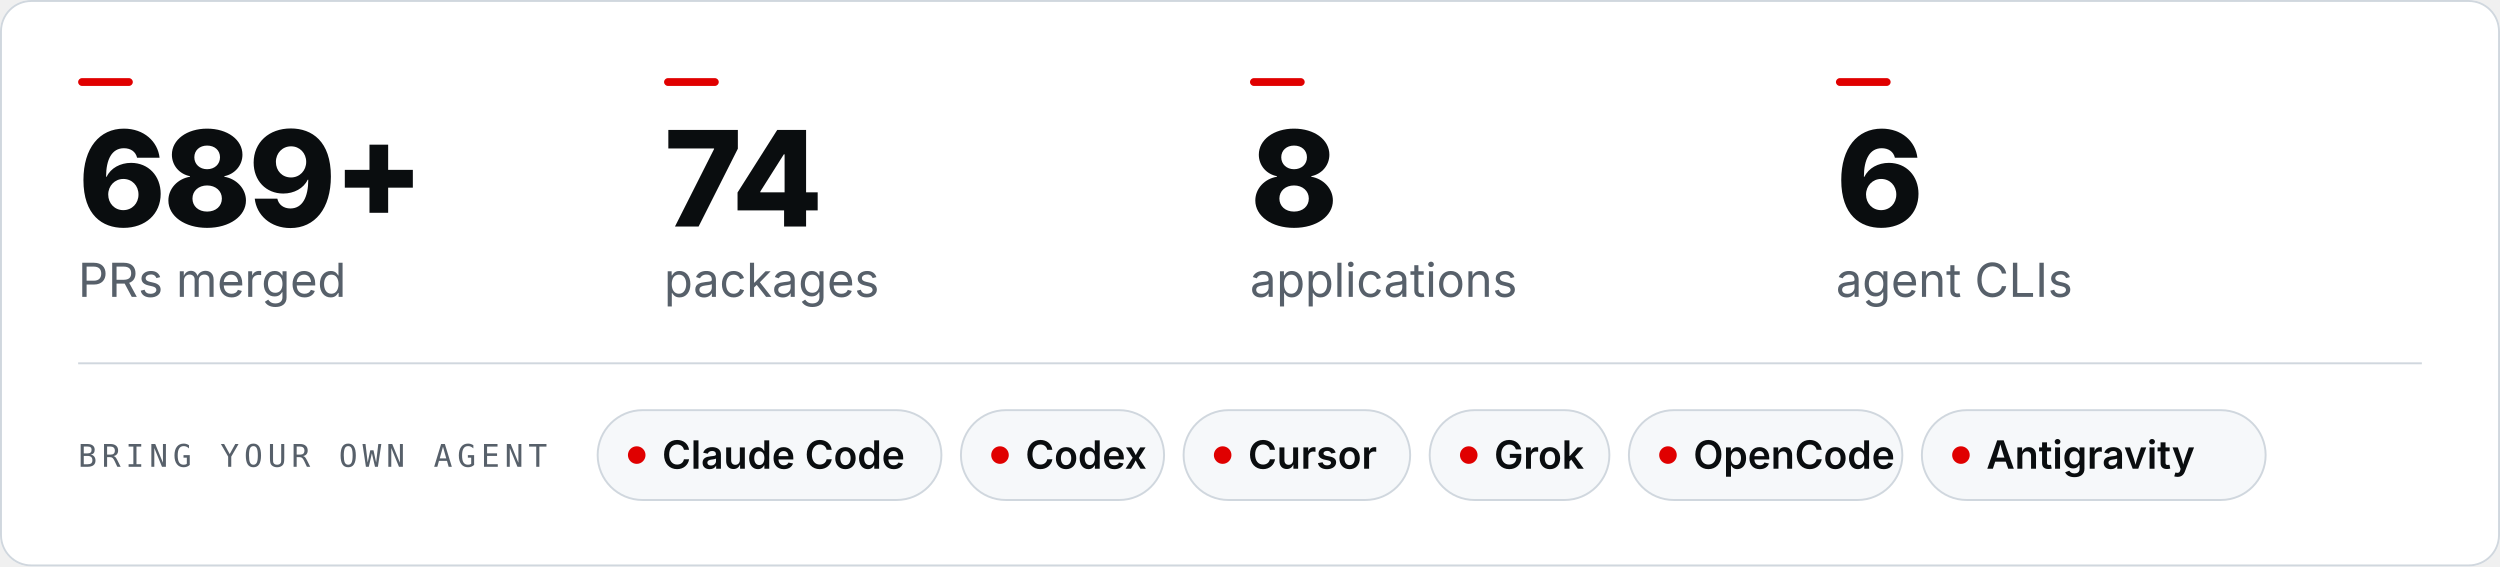
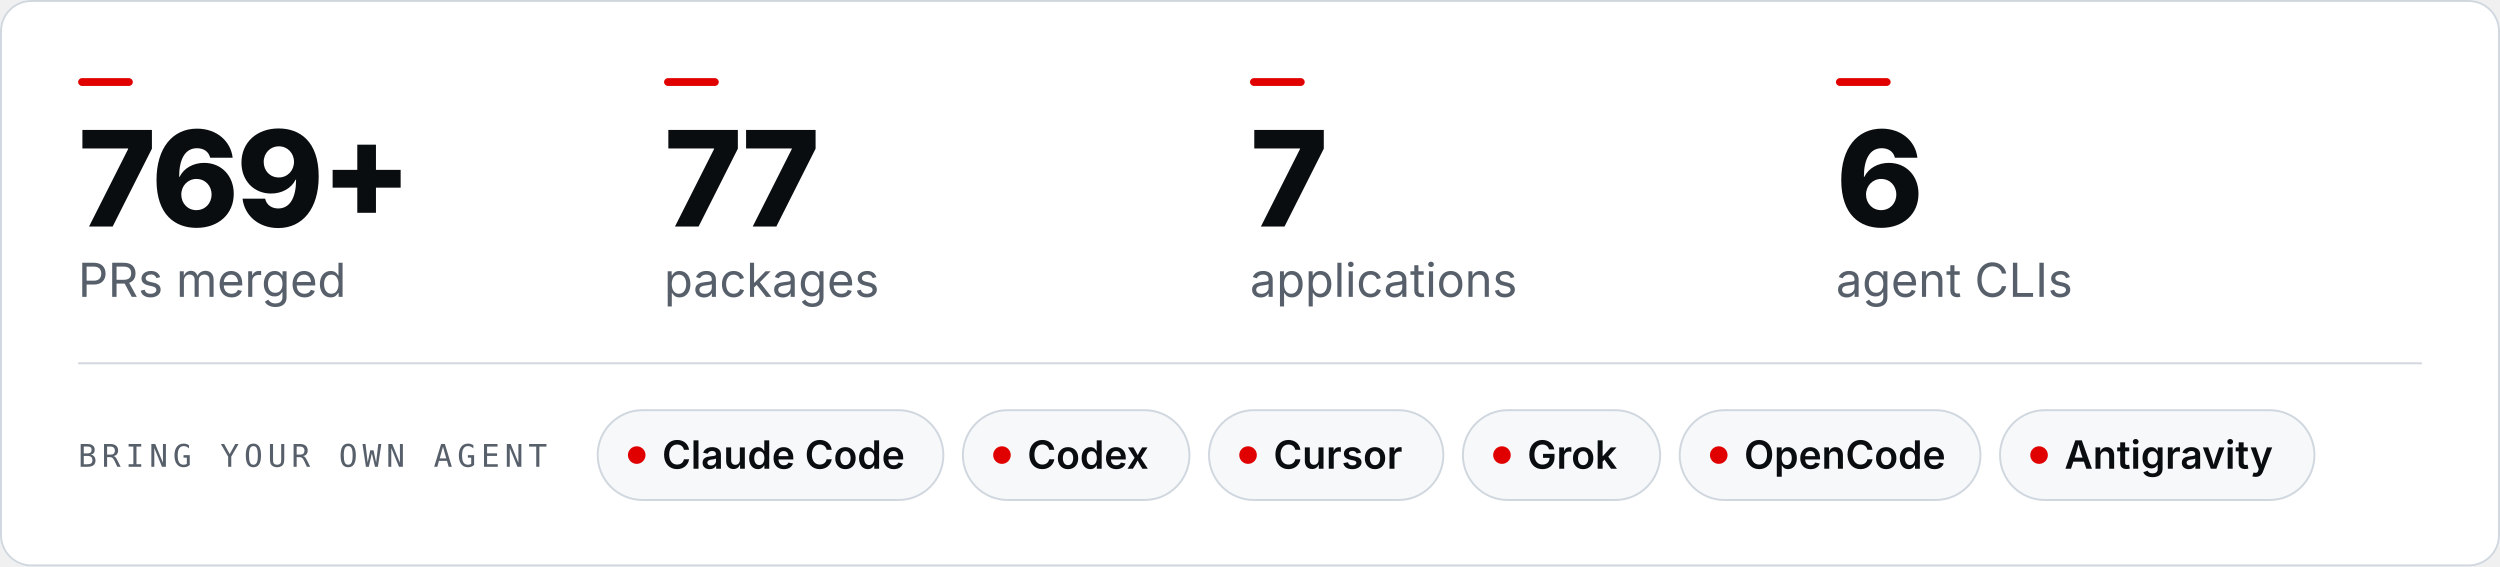
<svg xmlns="http://www.w3.org/2000/svg" width="1280" height="290" viewBox="0 0 1280 290" fill="none" role="img">
  <style>
  .sans { font-family: Inter, -apple-system, 'Segoe UI', Helvetica, Arial, sans-serif; }
  .mono { font-family: 'JetBrains Mono', SFMono-Regular, Menlo, Consolas, monospace; }
-   
</style>
  <defs>
    <clipPath id="round">
      <rect width="1280" height="290" rx="16" />
    </clipPath>
-     <pattern id="grid" width="32" height="32" patternUnits="userSpaceOnUse">
-       <path d="M32 0H0V32" stroke="#EEF1F4" stroke-width="1" />
-     </pattern>
  </defs>
  <g clip-path="url(#round)">
    <rect width="1280" height="290" fill="#FFFFFF" />
    <line x1="40" y1="186" x2="1240" y2="186" stroke="#D0D7DE" />
    <rect x="40" y="40" width="28" height="4" rx="2" fill="#E00000" />
-     <text class="sans" x="40" y="116" font-size="68" font-weight="800" letter-spacing="-1.5" fill="#0A0D0F">689+</text>
+     <text class="sans" x="40" y="116" font-size="68" font-weight="800" letter-spacing="-1.5" fill="#0A0D0F">769+</text>
    <text class="sans" x="40" y="152" font-size="24" fill="#57606A">PRs merged</text>
    <rect x="340" y="40" width="28" height="4" rx="2" fill="#E00000" />
-     <text class="sans" x="340" y="116" font-size="68" font-weight="800" letter-spacing="-1.5" fill="#0A0D0F">74</text>
+     <text class="sans" x="340" y="116" font-size="68" font-weight="800" letter-spacing="-1.5" fill="#0A0D0F">77</text>
    <text class="sans" x="340" y="152" font-size="24" fill="#57606A">packages</text>
    <rect x="640" y="40" width="28" height="4" rx="2" fill="#E00000" />
-     <text class="sans" x="640" y="116" font-size="68" font-weight="800" letter-spacing="-1.5" fill="#0A0D0F">8</text>
+     <text class="sans" x="640" y="116" font-size="68" font-weight="800" letter-spacing="-1.5" fill="#0A0D0F">7</text>
    <text class="sans" x="640" y="152" font-size="24" fill="#57606A">applications</text>
    <rect x="940" y="40" width="28" height="4" rx="2" fill="#E00000" />
    <text class="sans" x="940" y="116" font-size="68" font-weight="800" letter-spacing="-1.5" fill="#0A0D0F">6</text>
    <text class="sans" x="940" y="152" font-size="24" fill="#57606A">agent CLIs</text>
    <text class="mono" x="40" y="239" font-size="16" letter-spacing="2.5" fill="#57606A">BRING YOUR OWN AGENT</text>
-     <rect x="306" y="210" width="176" height="46" rx="23" fill="#F6F8FA" stroke="#D0D7DE" />
+     <rect x="306" y="210" width="177" height="46" rx="23" fill="#F6F8FA" stroke="#D0D7DE" />
    <circle cx="326" cy="233" r="4.5" fill="#E00000" />
    <text class="sans" x="339" y="240" font-size="20" font-weight="600" fill="#0A0D0F">Claude Code</text>
-     <rect x="492" y="210" width="104" height="46" rx="23" fill="#F6F8FA" stroke="#D0D7DE" />
-     <circle cx="512" cy="233" r="4.5" fill="#E00000" />
-     <text class="sans" x="525" y="240" font-size="20" font-weight="600" fill="#0A0D0F">Codex</text>
-     <rect x="606" y="210" width="116" height="46" rx="23" fill="#F6F8FA" stroke="#D0D7DE" />
-     <circle cx="626" cy="233" r="4.5" fill="#E00000" />
-     <text class="sans" x="639" y="240" font-size="20" font-weight="600" fill="#0A0D0F">Cursor</text>
-     <rect x="732" y="210" width="92" height="46" rx="23" fill="#F6F8FA" stroke="#D0D7DE" />
-     <circle cx="752" cy="233" r="4.5" fill="#E00000" />
-     <text class="sans" x="765" y="240" font-size="20" font-weight="600" fill="#0A0D0F">Grok</text>
-     <rect x="834" y="210" width="140" height="46" rx="23" fill="#F6F8FA" stroke="#D0D7DE" />
-     <circle cx="854" cy="233" r="4.5" fill="#E00000" />
-     <text class="sans" x="867" y="240" font-size="20" font-weight="600" fill="#0A0D0F">OpenCode</text>
-     <rect x="984" y="210" width="176" height="46" rx="23" fill="#F6F8FA" stroke="#D0D7DE" />
-     <circle cx="1004" cy="233" r="4.5" fill="#E00000" />
-     <text class="sans" x="1017" y="240" font-size="20" font-weight="600" fill="#0A0D0F">Antigravity</text>
+     <rect x="493" y="210" width="116" height="46" rx="23" fill="#F6F8FA" stroke="#D0D7DE" />
+     <circle cx="513" cy="233" r="4.5" fill="#E00000" />
+     <text class="sans" x="526" y="240" font-size="20" font-weight="600" fill="#0A0D0F">Codex</text>
+     <rect x="619" y="210" width="120" height="46" rx="23" fill="#F6F8FA" stroke="#D0D7DE" />
+     <circle cx="639" cy="233" r="4.5" fill="#E00000" />
+     <text class="sans" x="652" y="240" font-size="20" font-weight="600" fill="#0A0D0F">Cursor</text>
+     <rect x="749" y="210" width="101" height="46" rx="23" fill="#F6F8FA" stroke="#D0D7DE" />
+     <circle cx="769" cy="233" r="4.5" fill="#E00000" />
+     <text class="sans" x="782" y="240" font-size="20" font-weight="600" fill="#0A0D0F">Grok</text>
+     <rect x="860" y="210" width="154" height="46" rx="23" fill="#F6F8FA" stroke="#D0D7DE" />
+     <circle cx="880" cy="233" r="4.5" fill="#E00000" />
+     <text class="sans" x="893" y="240" font-size="20" font-weight="600" fill="#0A0D0F">OpenCode</text>
+     <rect x="1024" y="210" width="161" height="46" rx="23" fill="#F6F8FA" stroke="#D0D7DE" />
+     <circle cx="1044" cy="233" r="4.5" fill="#E00000" />
+     <text class="sans" x="1057" y="240" font-size="20" font-weight="600" fill="#0A0D0F">Antigravity</text>
  </g>
  <rect x="0.5" y="0.5" width="1279" height="289" rx="15.5" stroke="#D0D7DE" />
</svg>
